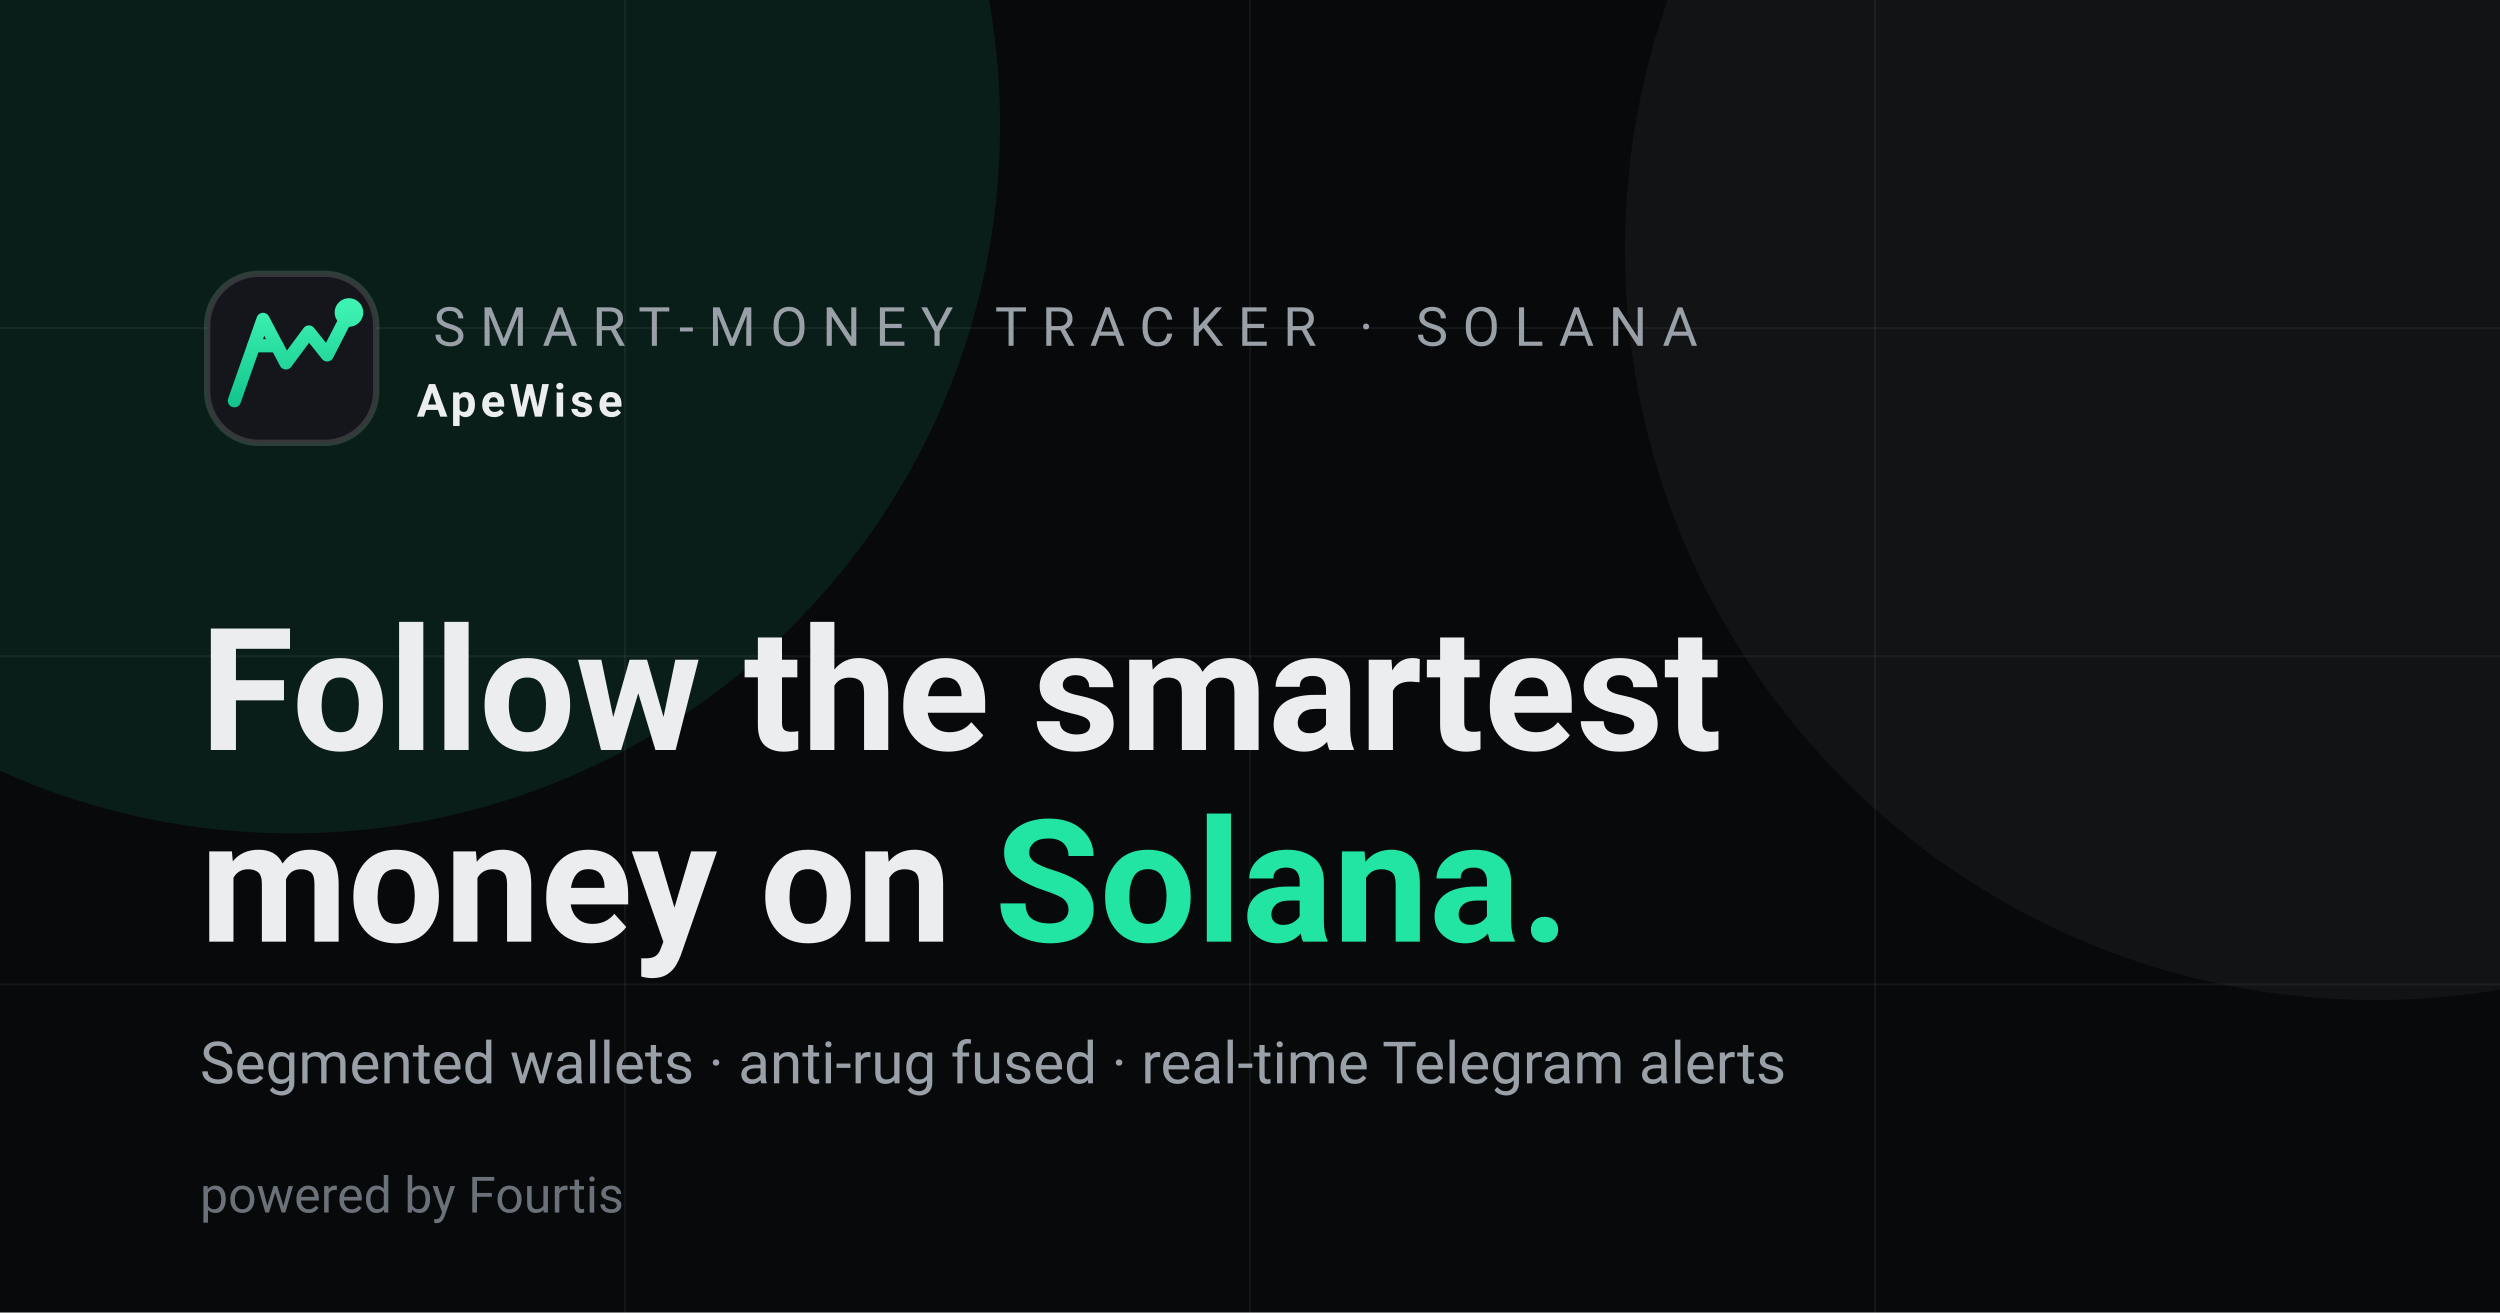
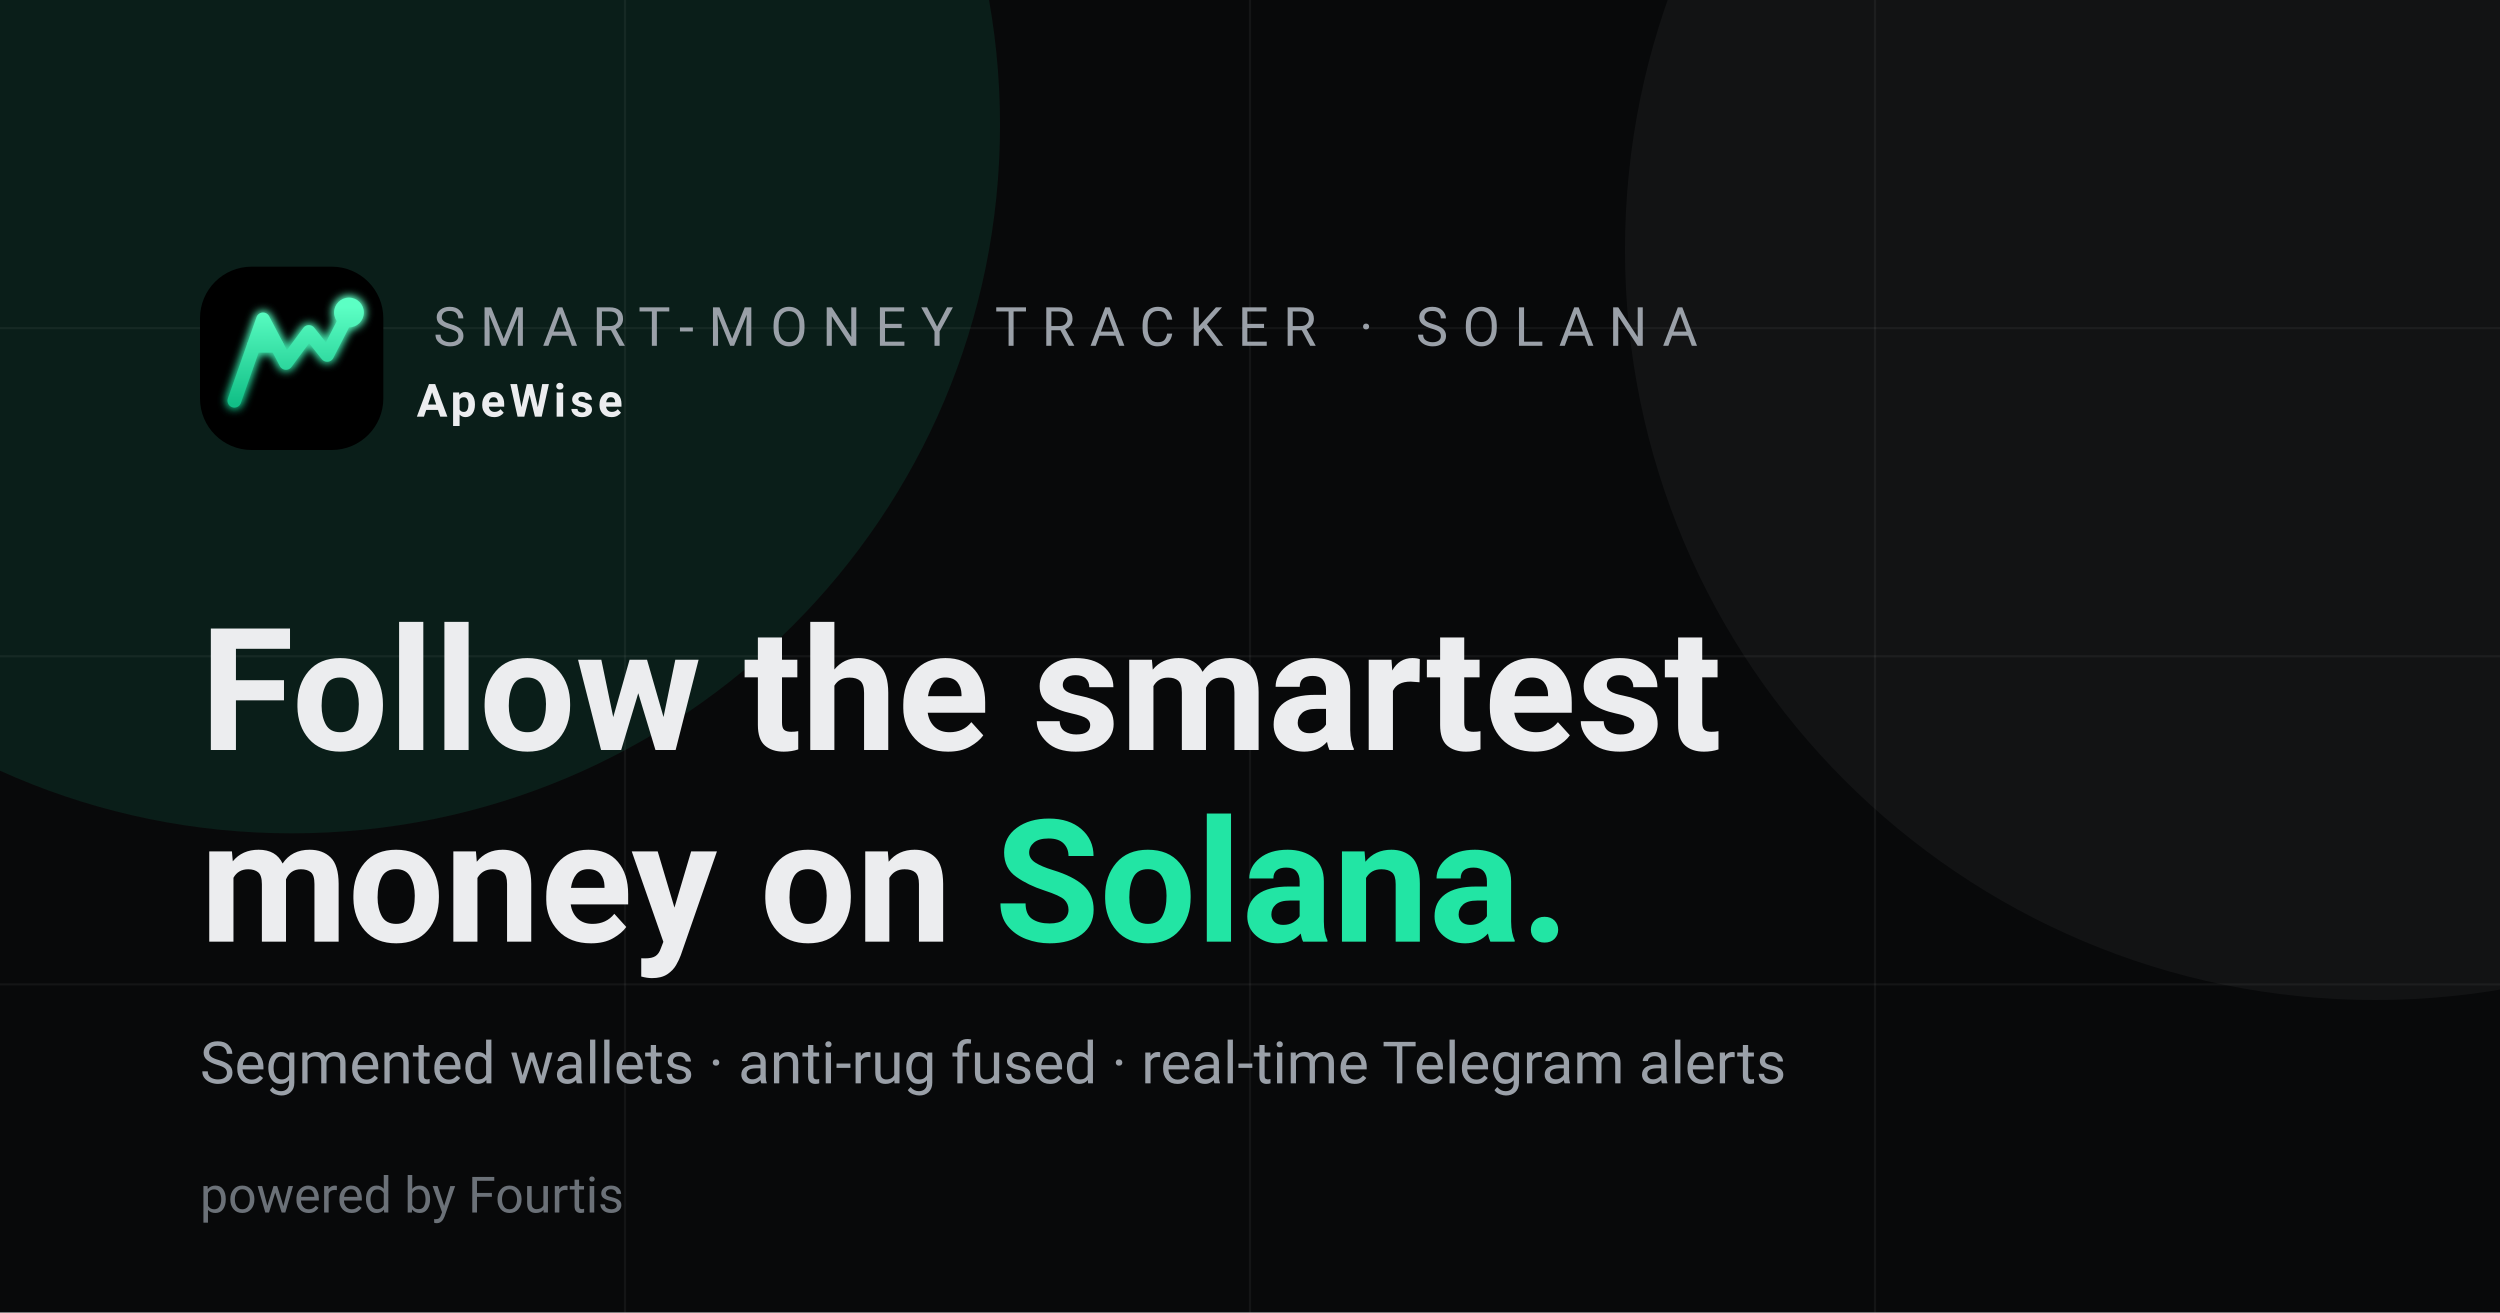
<svg xmlns="http://www.w3.org/2000/svg" width="1200" height="630" viewBox="0 0 1200 630" fill="none">
  <rect width="1200" height="630" fill="#08090A" />
  <circle cx="140" cy="60" r="340" fill="#22e5a4" opacity="0.10" />
  <circle cx="1140" cy="120" r="360" fill="#ffffff" opacity="0.04" />
  <g stroke="#ffffff" stroke-opacity="0.05">
    <path d="M0 157.5 H1200 M0 315 H1200 M0 472.5 H1200" />
    <path d="M300 0 V630 M600 0 V630 M900 0 V630" />
  </g>
  <defs>
    <linearGradient id="b" x1="0" y1="7" x2="0" y2="24" gradientUnits="userSpaceOnUse">
-       <stop offset="0" stop-color="#3df2b2" />
-       <stop offset="1" stop-color="#12c58d" />
+       <stop offset="0" stop-color="#5cffc4" />
+       <stop offset="1" stop-color="#11bf86" />
    </linearGradient>
+     <filter id="g" x="-50%" y="-50%" width="200%" height="200%" color-interpolation-filters="sRGB">
+       <feGaussianBlur in="SourceGraphic" stdDeviation="0.85" result="bl" />
+       <feMerge>
+         <feMergeNode in="bl" />
+         <feMergeNode in="bl" />
+         <feMergeNode in="SourceGraphic" />
+       </feMerge>
+     </filter>
  </defs>
  <g transform="translate(96,128) scale(2.75)">
-     <rect x="1.25" y="1.25" width="29.5" height="29.5" rx="9" fill="#14161B" stroke="#ffffff24" stroke-width="1.1" />
-     <path d="M6 23.4 11 9.2 15 16.8 19 11.4 22.2 15.4 26 8" fill="none" stroke="url(#b)" stroke-width="2.3" stroke-linecap="round" stroke-linejoin="round" />
-     <path d="M9.4 13.8 13.4 13.8" stroke="url(#b)" stroke-width="2.3" stroke-linecap="round" />
-     <circle cx="26" cy="8" r="2.5" fill="url(#b)" />
+     <rect x="0" y="0" width="32" height="32" rx="9" fill="#000000" />
+     <g filter="url(#g)">
+       <path d="M6 23.4 11 9.2 15 16.8 19 11.4 22.2 15.4 26 8" fill="none" stroke="url(#b)" stroke-width="2.4" stroke-linecap="round" stroke-linejoin="round" />
+       <path d="M9.4 13.8 13.4 13.8" stroke="url(#b)" stroke-width="2.4" stroke-linecap="round" />
+       <circle cx="26" cy="8" r="2.6" fill="url(#b)" />
+     </g>
  </g>
  <text x="208" y="166" font-family="'Segoe UI',Roboto,Helvetica,Arial,sans-serif" font-size="26" letter-spacing="7" fill="#9AA0A8">SMART-MONEY TRACKER · SOLANA</text>
  <text x="200" y="200" font-family="'Segoe UI',Roboto,Helvetica,Arial,sans-serif" font-size="22" letter-spacing="2" fill="#ECEDEF" font-weight="600">ApeWise</text>
  <text x="96" y="360" font-family="'Segoe UI',Roboto,Helvetica,Arial,sans-serif" font-size="82" font-weight="700" fill="#ECEDEF">Follow the smartest</text>
  <text x="96" y="452" font-family="'Segoe UI',Roboto,Helvetica,Arial,sans-serif" font-size="82" font-weight="700" fill="#ECEDEF">money on <tspan fill="#22e5a4">Solana.</tspan>
  </text>
  <text x="96" y="520" font-family="'Segoe UI',Roboto,Helvetica,Arial,sans-serif" font-size="28" fill="#9AA0A8">Segmented wallets · anti-rug fused · real-time Telegram alerts</text>
  <text x="96" y="582" font-family="'Segoe UI',Roboto,Helvetica,Arial,sans-serif" font-size="24" fill="#6b7178">powered by Fourtis</text>
</svg>
